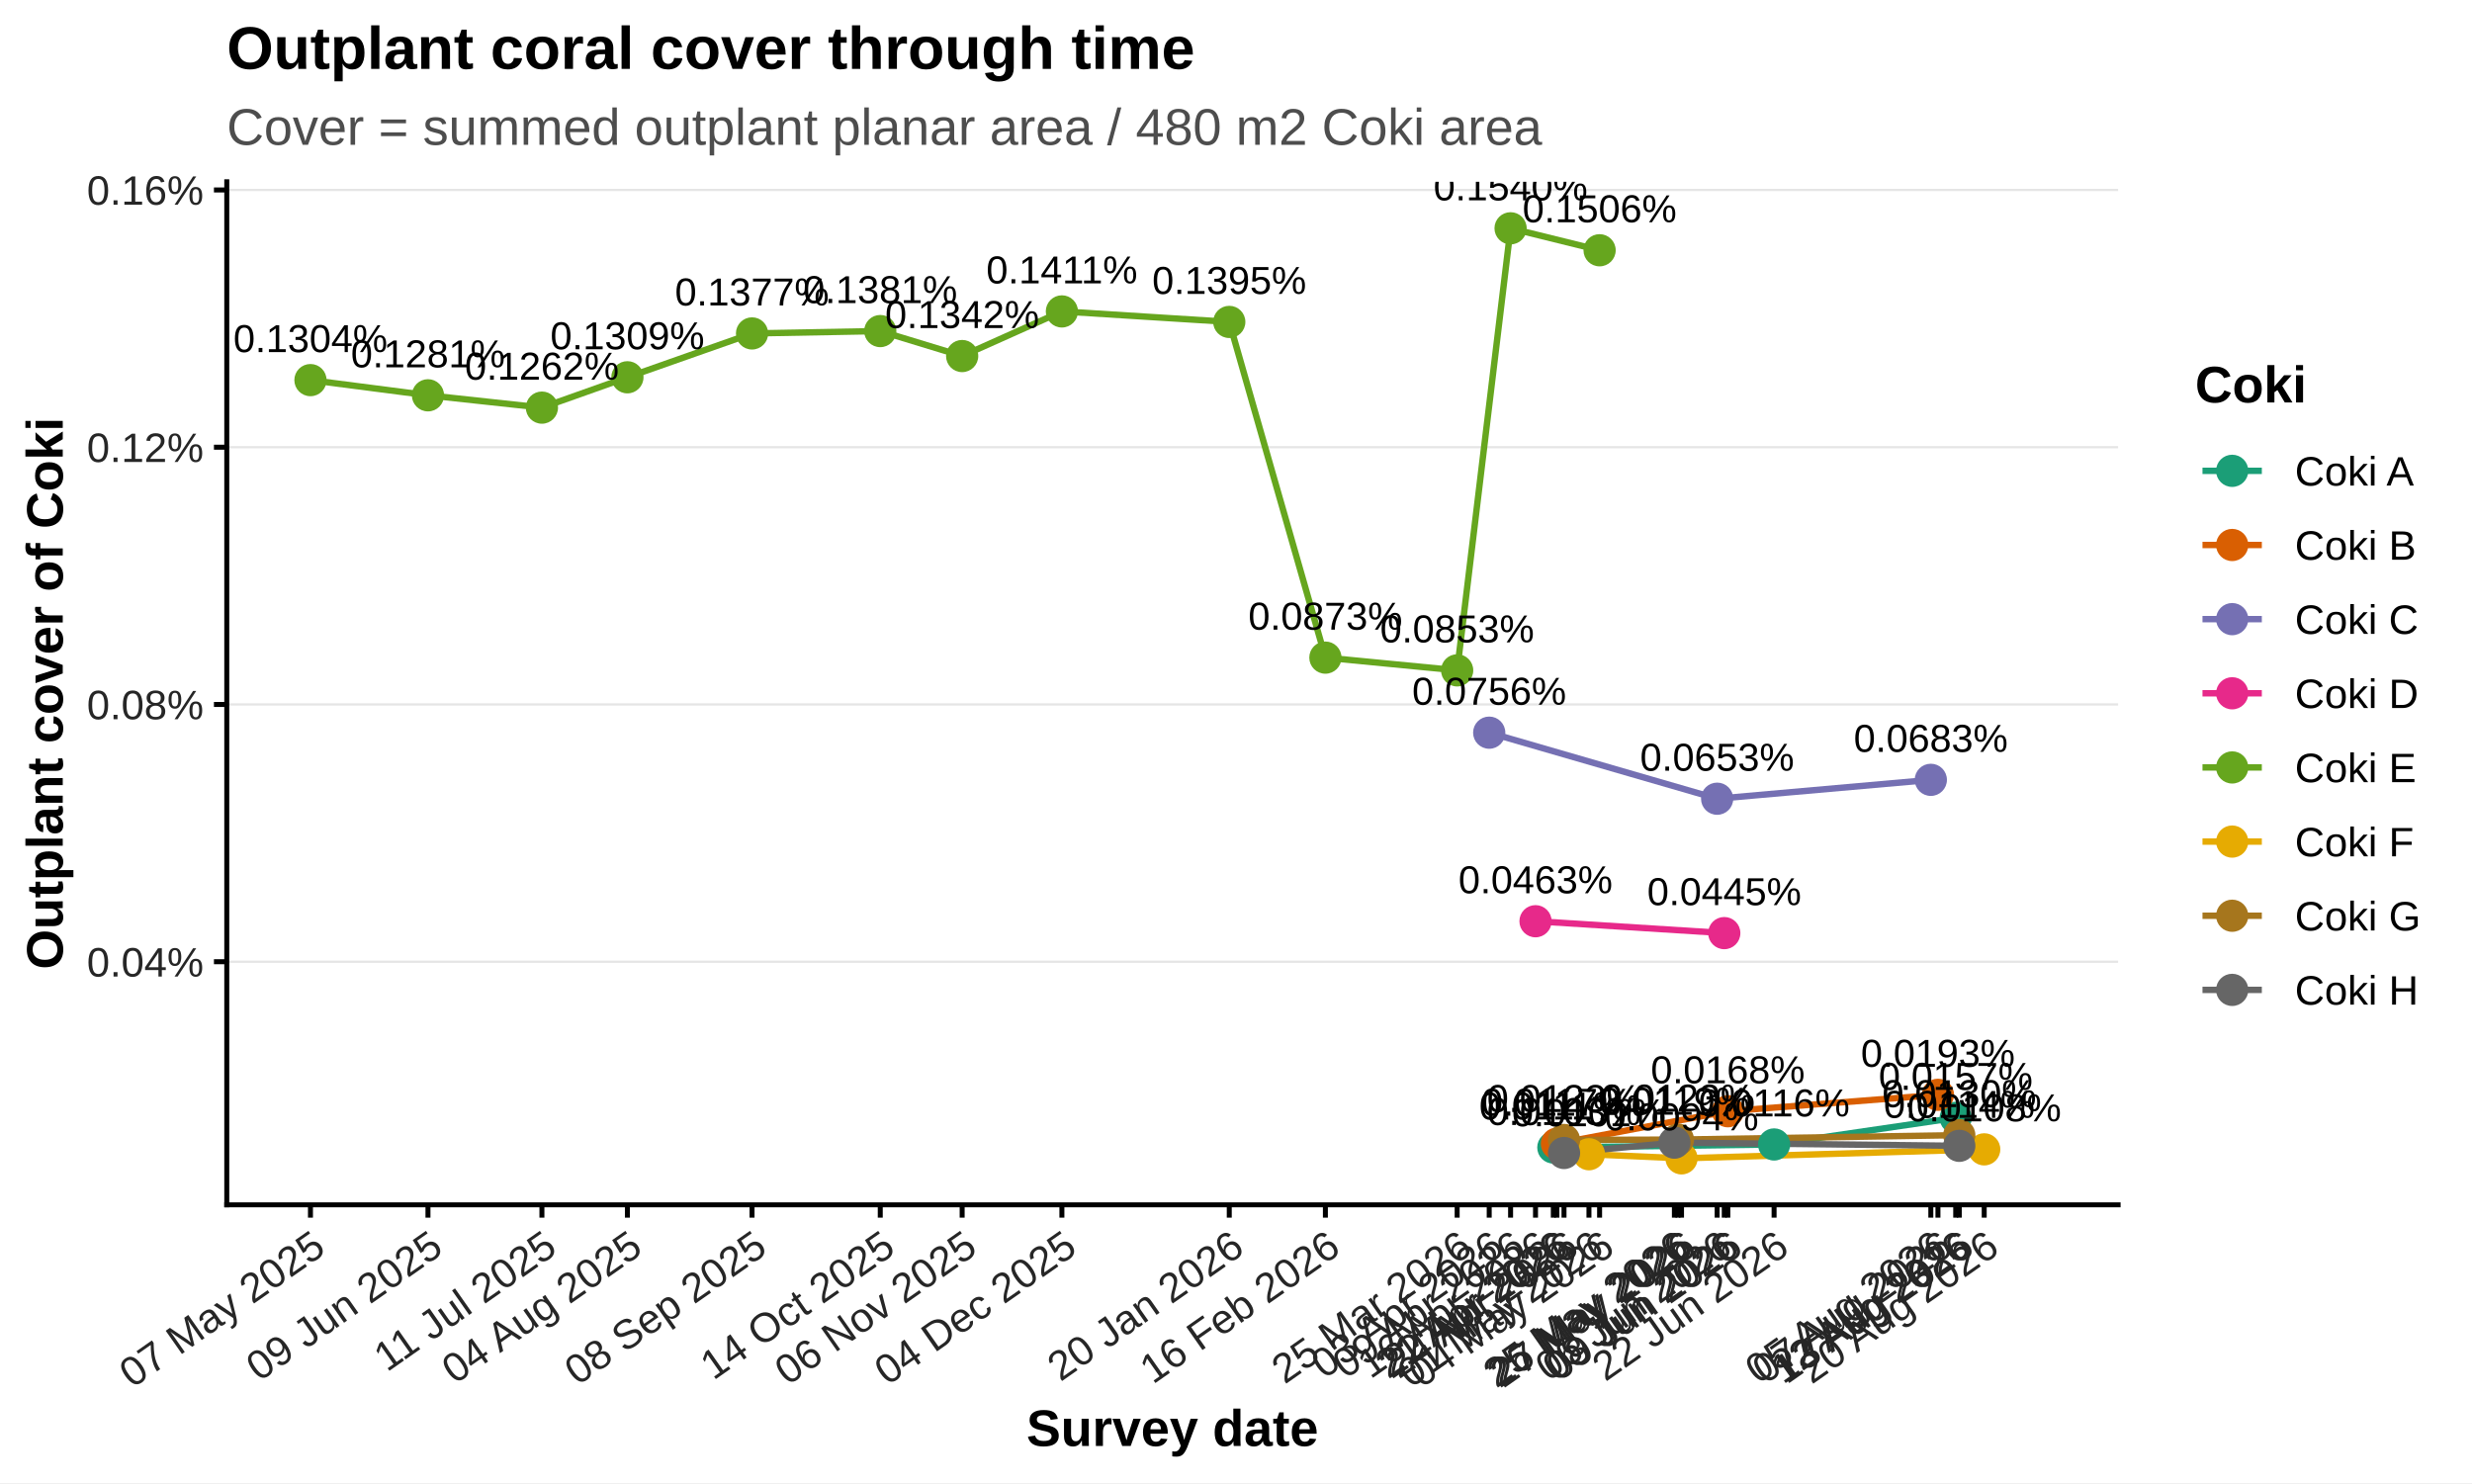
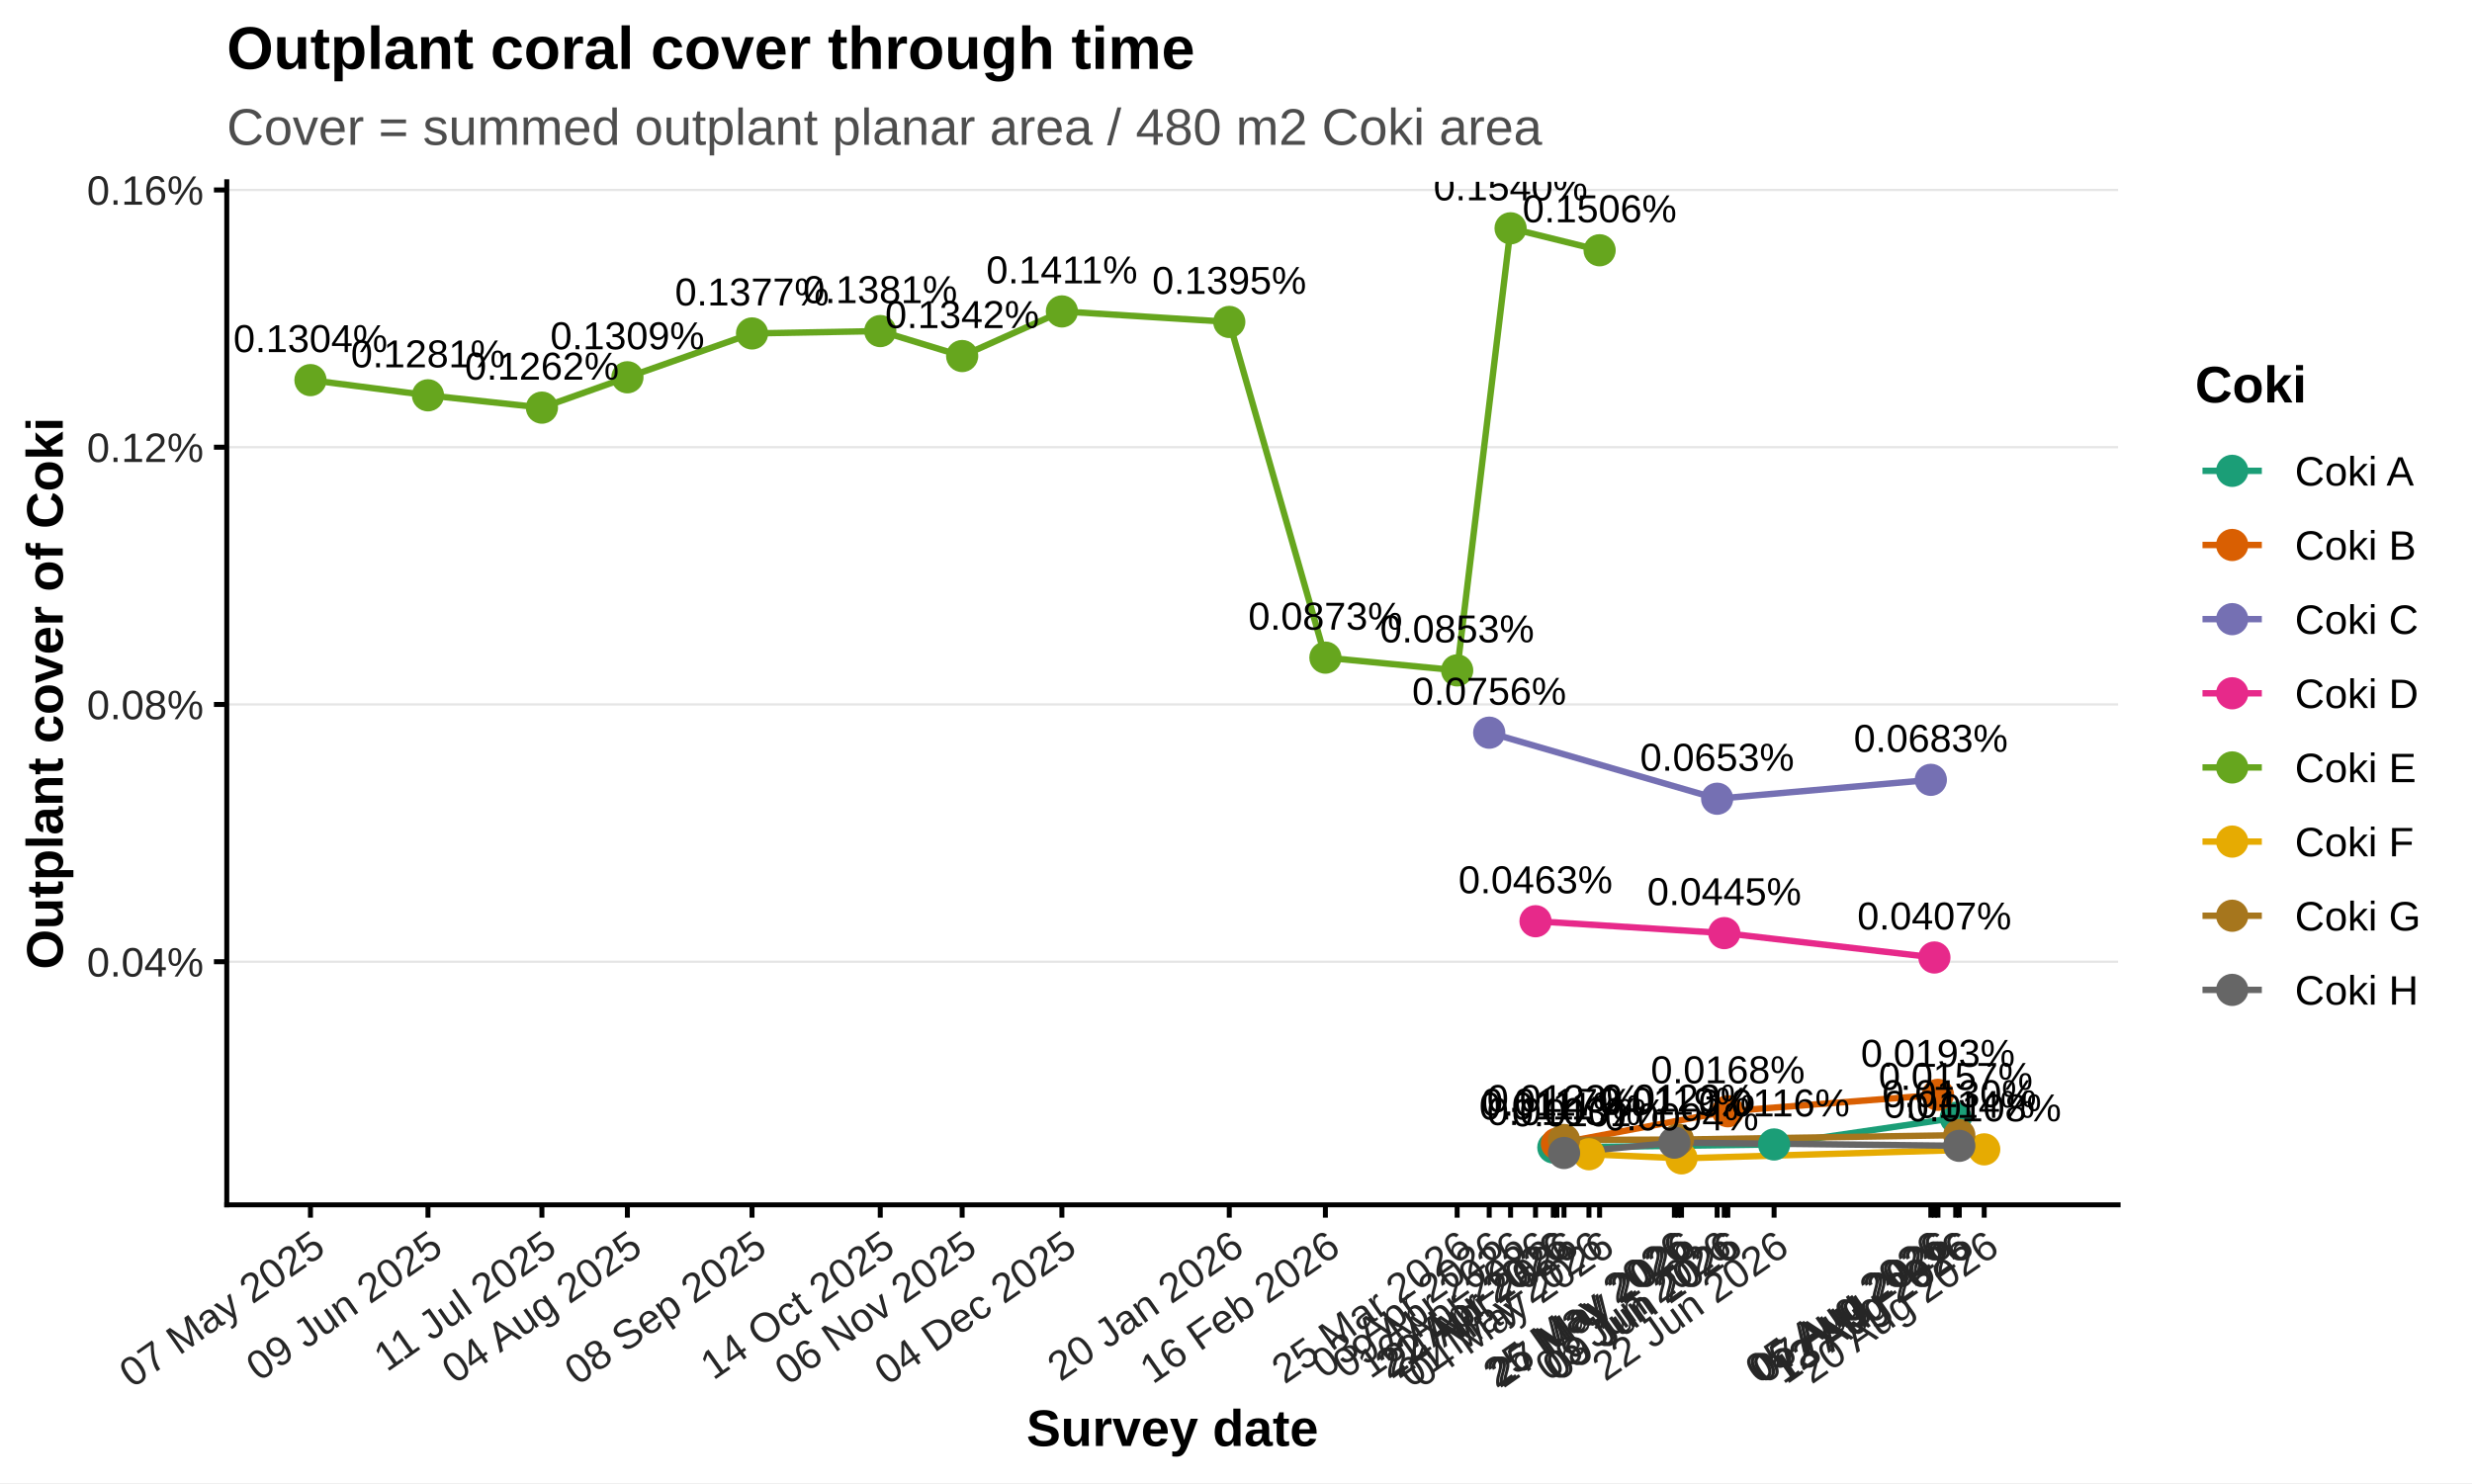
<svg xmlns="http://www.w3.org/2000/svg" class="svglite" width="576.00pt" height="345.60pt" viewBox="0 0 576.00 345.60">
  <defs>
    <style type="text/css">
    .svglite line, .svglite polyline, .svglite polygon, .svglite path, .svglite rect, .svglite circle {
      fill: none;
      stroke: #000000;
      stroke-linecap: round;
      stroke-linejoin: round;
      stroke-miterlimit: 10.00;
    }
    .svglite text {
      white-space: pre;
    }
  </style>
  </defs>
  <rect width="100%" height="100%" style="stroke: none; fill: #FFFFFF;" />
  <defs>
    <clipPath id="cpMC4wMHw1NzYuMDB8MC4wMHwzNDUuNjA=">
      <rect x="0.00" y="0.00" width="576.00" height="345.60" />
    </clipPath>
  </defs>
  <g clip-path="url(#cpMC4wMHw1NzYuMDB8MC4wMHwzNDUuNjA=)">
    <rect x="-0" y="0" width="576.00" height="345.60" style="stroke-width: 1.16; stroke: #FFFFFF; fill: #FFFFFF;" />
  </g>
  <defs>
    <clipPath id="cpNTIuODR8NDkzLjU0fDQyLjM2fDI4MC43Nw==">
      <rect x="52.84" y="42.36" width="440.71" height="238.41" />
    </clipPath>
  </defs>
  <g clip-path="url(#cpNTIuODR8NDkzLjU0fDQyLjM2fDI4MC43Nw==)">
    <rect x="52.84" y="42.36" width="440.71" height="238.41" style="stroke-width: 1.16; stroke: none; fill: #FFFFFF;" />
    <polyline points="52.84,224.12 493.54,224.12 " style="stroke-width: 0.53; stroke: #E5E5E5; stroke-linecap: butt;" />
    <polyline points="52.84,164.17 493.54,164.17 " style="stroke-width: 0.53; stroke: #E5E5E5; stroke-linecap: butt;" />
    <polyline points="52.84,104.22 493.54,104.22 " style="stroke-width: 0.53; stroke: #E5E5E5; stroke-linecap: butt;" />
    <polyline points="52.84,44.27 493.54,44.27 " style="stroke-width: 0.53; stroke: #E5E5E5; stroke-linecap: butt;" />
    <polyline points="361.94,267.41 413.38,266.70 455.70,260.50 " style="stroke-width: 1.49; stroke: #1B9E77; stroke-linecap: butt;" />
    <polyline points="362.77,266.52 402.60,258.96 451.56,255.13 " style="stroke-width: 1.49; stroke: #D95F02; stroke-linecap: butt;" />
    <polyline points="347.00,170.74 400.11,186.13 449.90,181.73 " style="stroke-width: 1.49; stroke: #7570B3; stroke-linecap: butt;" />
-     <polyline points="357.79,214.68 401.77,217.45 " style="stroke-width: 1.49; stroke: #E7298A; stroke-linecap: butt;" />
+     <polyline points="357.79,214.68 401.77,217.45 450.73,223.13 " style="stroke-width: 1.49; stroke: #E7298A; stroke-linecap: butt;" />
    <polyline points="72.34,88.58 99.72,92.12 126.27,94.99 146.19,87.92 175.23,77.70 205.11,77.15 224.19,82.97 247.43,72.57 286.43,75.02 308.83,153.25 339.53,156.22 351.98,53.20 372.72,58.32 " style="stroke-width: 1.49; stroke: #66A61E; stroke-linecap: butt;" />
    <polyline points="370.24,268.98 391.81,269.94 462.34,267.84 " style="stroke-width: 1.49; stroke: #E6AB02; stroke-linecap: butt;" />
    <polyline points="364.43,265.65 390.98,265.57 456.53,264.53 " style="stroke-width: 1.49; stroke: #A6761D; stroke-linecap: butt;" />
    <polyline points="364.43,268.69 390.15,266.28 456.53,267.02 " style="stroke-width: 1.49; stroke: #666666; stroke-linecap: butt;" />
    <circle cx="361.94" cy="267.41" r="3.37" style="stroke-width: 0.77; stroke: #1B9E77; fill: #1B9E77;" />
    <circle cx="413.38" cy="266.70" r="3.37" style="stroke-width: 0.77; stroke: #1B9E77; fill: #1B9E77;" />
    <circle cx="455.70" cy="260.50" r="3.37" style="stroke-width: 0.77; stroke: #1B9E77; fill: #1B9E77;" />
    <circle cx="362.77" cy="266.52" r="3.37" style="stroke-width: 0.77; stroke: #D95F02; fill: #D95F02;" />
    <circle cx="402.60" cy="258.96" r="3.37" style="stroke-width: 0.77; stroke: #D95F02; fill: #D95F02;" />
    <circle cx="451.56" cy="255.13" r="3.37" style="stroke-width: 0.77; stroke: #D95F02; fill: #D95F02;" />
    <circle cx="347.00" cy="170.74" r="3.37" style="stroke-width: 0.77; stroke: #7570B3; fill: #7570B3;" />
    <circle cx="400.11" cy="186.13" r="3.37" style="stroke-width: 0.77; stroke: #7570B3; fill: #7570B3;" />
    <circle cx="449.90" cy="181.73" r="3.37" style="stroke-width: 0.77; stroke: #7570B3; fill: #7570B3;" />
    <circle cx="357.79" cy="214.68" r="3.37" style="stroke-width: 0.77; stroke: #E7298A; fill: #E7298A;" />
    <circle cx="401.77" cy="217.45" r="3.37" style="stroke-width: 0.77; stroke: #E7298A; fill: #E7298A;" />
+     <circle cx="450.73" cy="223.13" r="3.37" style="stroke-width: 0.77; stroke: #E7298A; fill: #E7298A;" />
    <circle cx="72.34" cy="88.58" r="3.37" style="stroke-width: 0.77; stroke: #66A61E; fill: #66A61E;" />
    <circle cx="99.72" cy="92.12" r="3.37" style="stroke-width: 0.77; stroke: #66A61E; fill: #66A61E;" />
    <circle cx="126.27" cy="94.99" r="3.37" style="stroke-width: 0.77; stroke: #66A61E; fill: #66A61E;" />
    <circle cx="146.19" cy="87.92" r="3.37" style="stroke-width: 0.77; stroke: #66A61E; fill: #66A61E;" />
    <circle cx="175.23" cy="77.70" r="3.37" style="stroke-width: 0.77; stroke: #66A61E; fill: #66A61E;" />
    <circle cx="205.11" cy="77.15" r="3.37" style="stroke-width: 0.77; stroke: #66A61E; fill: #66A61E;" />
    <circle cx="224.19" cy="82.97" r="3.37" style="stroke-width: 0.77; stroke: #66A61E; fill: #66A61E;" />
    <circle cx="247.43" cy="72.57" r="3.37" style="stroke-width: 0.77; stroke: #66A61E; fill: #66A61E;" />
    <circle cx="286.43" cy="75.02" r="3.37" style="stroke-width: 0.77; stroke: #66A61E; fill: #66A61E;" />
    <circle cx="308.83" cy="153.25" r="3.37" style="stroke-width: 0.77; stroke: #66A61E; fill: #66A61E;" />
    <circle cx="339.53" cy="156.22" r="3.37" style="stroke-width: 0.77; stroke: #66A61E; fill: #66A61E;" />
    <circle cx="351.98" cy="53.20" r="3.37" style="stroke-width: 0.77; stroke: #66A61E; fill: #66A61E;" />
    <circle cx="372.72" cy="58.32" r="3.37" style="stroke-width: 0.77; stroke: #66A61E; fill: #66A61E;" />
    <circle cx="370.24" cy="268.98" r="3.37" style="stroke-width: 0.77; stroke: #E6AB02; fill: #E6AB02;" />
    <circle cx="391.81" cy="269.94" r="3.37" style="stroke-width: 0.77; stroke: #E6AB02; fill: #E6AB02;" />
    <circle cx="462.34" cy="267.84" r="3.37" style="stroke-width: 0.77; stroke: #E6AB02; fill: #E6AB02;" />
    <circle cx="364.43" cy="265.65" r="3.37" style="stroke-width: 0.77; stroke: #A6761D; fill: #A6761D;" />
    <circle cx="390.98" cy="265.57" r="3.37" style="stroke-width: 0.77; stroke: #A6761D; fill: #A6761D;" />
    <circle cx="456.53" cy="264.53" r="3.37" style="stroke-width: 0.77; stroke: #A6761D; fill: #A6761D;" />
    <circle cx="364.43" cy="268.69" r="3.37" style="stroke-width: 0.77; stroke: #666666; fill: #666666;" />
    <circle cx="390.15" cy="266.28" r="3.37" style="stroke-width: 0.77; stroke: #666666; fill: #666666;" />
    <circle cx="456.53" cy="267.02" r="3.37" style="stroke-width: 0.77; stroke: #666666; fill: #666666;" />
    <text x="361.94" y="260.88" text-anchor="middle" style="font-size: 9.10px; font-family: &quot;Arial&quot;;" textLength="35.88px" lengthAdjust="spacingAndGlyphs">0.0111%</text>
    <text x="413.38" y="260.17" text-anchor="middle" style="font-size: 9.10px; font-family: &quot;Arial&quot;;" textLength="35.88px" lengthAdjust="spacingAndGlyphs">0.0116%</text>
    <text x="455.70" y="253.98" text-anchor="middle" style="font-size: 9.10px; font-family: &quot;Arial&quot;;" textLength="35.88px" lengthAdjust="spacingAndGlyphs">0.0157%</text>
    <text x="362.77" y="260.00" text-anchor="middle" style="font-size: 9.10px; font-family: &quot;Arial&quot;;" textLength="35.88px" lengthAdjust="spacingAndGlyphs">0.0117%</text>
    <text x="402.60" y="252.44" text-anchor="middle" style="font-size: 9.10px; font-family: &quot;Arial&quot;;" textLength="35.88px" lengthAdjust="spacingAndGlyphs">0.0168%</text>
    <text x="451.56" y="248.60" text-anchor="middle" style="font-size: 9.10px; font-family: &quot;Arial&quot;;" textLength="35.88px" lengthAdjust="spacingAndGlyphs">0.0193%</text>
    <text x="347.00" y="164.22" text-anchor="middle" style="font-size: 9.10px; font-family: &quot;Arial&quot;;" textLength="35.88px" lengthAdjust="spacingAndGlyphs">0.0756%</text>
    <text x="400.11" y="179.61" text-anchor="middle" style="font-size: 9.10px; font-family: &quot;Arial&quot;;" textLength="35.88px" lengthAdjust="spacingAndGlyphs">0.0653%</text>
    <text x="449.90" y="175.21" text-anchor="middle" style="font-size: 9.10px; font-family: &quot;Arial&quot;;" textLength="35.88px" lengthAdjust="spacingAndGlyphs">0.0683%</text>
    <text x="357.79" y="208.16" text-anchor="middle" style="font-size: 9.10px; font-family: &quot;Arial&quot;;" textLength="35.88px" lengthAdjust="spacingAndGlyphs">0.0463%</text>
    <text x="401.77" y="210.93" text-anchor="middle" style="font-size: 9.10px; font-family: &quot;Arial&quot;;" textLength="35.88px" lengthAdjust="spacingAndGlyphs">0.0445%</text>
+     <text x="450.73" y="216.61" text-anchor="middle" style="font-size: 9.10px; font-family: &quot;Arial&quot;;" textLength="35.88px" lengthAdjust="spacingAndGlyphs">0.0407%</text>
    <text x="72.34" y="82.05" text-anchor="middle" style="font-size: 9.10px; font-family: &quot;Arial&quot;;" textLength="35.88px" lengthAdjust="spacingAndGlyphs">0.1304%</text>
    <text x="99.72" y="85.60" text-anchor="middle" style="font-size: 9.10px; font-family: &quot;Arial&quot;;" textLength="35.88px" lengthAdjust="spacingAndGlyphs">0.1281%</text>
    <text x="126.27" y="88.47" text-anchor="middle" style="font-size: 9.10px; font-family: &quot;Arial&quot;;" textLength="35.88px" lengthAdjust="spacingAndGlyphs">0.1262%</text>
    <text x="146.19" y="81.39" text-anchor="middle" style="font-size: 9.10px; font-family: &quot;Arial&quot;;" textLength="35.88px" lengthAdjust="spacingAndGlyphs">0.1309%</text>
    <text x="175.23" y="71.18" text-anchor="middle" style="font-size: 9.10px; font-family: &quot;Arial&quot;;" textLength="35.88px" lengthAdjust="spacingAndGlyphs">0.1377%</text>
    <text x="205.11" y="70.63" text-anchor="middle" style="font-size: 9.10px; font-family: &quot;Arial&quot;;" textLength="35.88px" lengthAdjust="spacingAndGlyphs">0.1381%</text>
    <text x="224.19" y="76.44" text-anchor="middle" style="font-size: 9.10px; font-family: &quot;Arial&quot;;" textLength="35.88px" lengthAdjust="spacingAndGlyphs">0.1342%</text>
    <text x="247.43" y="66.04" text-anchor="middle" style="font-size: 9.10px; font-family: &quot;Arial&quot;;" textLength="35.88px" lengthAdjust="spacingAndGlyphs">0.1411%</text>
    <text x="286.43" y="68.49" text-anchor="middle" style="font-size: 9.10px; font-family: &quot;Arial&quot;;" textLength="35.88px" lengthAdjust="spacingAndGlyphs">0.1395%</text>
    <text x="308.83" y="146.73" text-anchor="middle" style="font-size: 9.10px; font-family: &quot;Arial&quot;;" textLength="35.88px" lengthAdjust="spacingAndGlyphs">0.0873%</text>
    <text x="339.53" y="149.69" text-anchor="middle" style="font-size: 9.10px; font-family: &quot;Arial&quot;;" textLength="35.88px" lengthAdjust="spacingAndGlyphs">0.0853%</text>
    <text x="351.98" y="46.68" text-anchor="middle" style="font-size: 9.10px; font-family: &quot;Arial&quot;;" textLength="35.88px" lengthAdjust="spacingAndGlyphs">0.1540%</text>
    <text x="372.72" y="51.79" text-anchor="middle" style="font-size: 9.10px; font-family: &quot;Arial&quot;;" textLength="35.88px" lengthAdjust="spacingAndGlyphs">0.1506%</text>
    <text x="370.24" y="262.46" text-anchor="middle" style="font-size: 9.10px; font-family: &quot;Arial&quot;;" textLength="35.88px" lengthAdjust="spacingAndGlyphs">0.0101%</text>
    <text x="391.81" y="263.41" text-anchor="middle" style="font-size: 9.10px; font-family: &quot;Arial&quot;;" textLength="35.88px" lengthAdjust="spacingAndGlyphs">0.0094%</text>
    <text x="462.34" y="261.31" text-anchor="middle" style="font-size: 9.10px; font-family: &quot;Arial&quot;;" textLength="35.88px" lengthAdjust="spacingAndGlyphs">0.0108%</text>
    <text x="364.43" y="259.13" text-anchor="middle" style="font-size: 9.10px; font-family: &quot;Arial&quot;;" textLength="35.88px" lengthAdjust="spacingAndGlyphs">0.0123%</text>
    <text x="390.98" y="259.05" text-anchor="middle" style="font-size: 9.10px; font-family: &quot;Arial&quot;;" textLength="35.88px" lengthAdjust="spacingAndGlyphs">0.0123%</text>
    <text x="456.53" y="258.00" text-anchor="middle" style="font-size: 9.10px; font-family: &quot;Arial&quot;;" textLength="35.88px" lengthAdjust="spacingAndGlyphs">0.0130%</text>
    <text x="364.43" y="262.17" text-anchor="middle" style="font-size: 9.10px; font-family: &quot;Arial&quot;;" textLength="35.88px" lengthAdjust="spacingAndGlyphs">0.0103%</text>
    <text x="390.15" y="259.76" text-anchor="middle" style="font-size: 9.10px; font-family: &quot;Arial&quot;;" textLength="35.88px" lengthAdjust="spacingAndGlyphs">0.0119%</text>
    <text x="456.53" y="260.50" text-anchor="middle" style="font-size: 9.10px; font-family: &quot;Arial&quot;;" textLength="35.88px" lengthAdjust="spacingAndGlyphs">0.0114%</text>
  </g>
  <g clip-path="url(#cpMC4wMHw1NzYuMDB8MC4wMHwzNDUuNjA=)">
    <polyline points="52.84,280.77 52.84,42.36 " style="stroke-width: 1.16; stroke-linecap: square;" />
    <text x="47.46" y="227.57" text-anchor="end" style="font-size: 9.60px;fill: #262626; font-family: &quot;Arial&quot;;" textLength="27.20px" lengthAdjust="spacingAndGlyphs">0.04%</text>
    <text x="47.46" y="167.61" text-anchor="end" style="font-size: 9.60px;fill: #262626; font-family: &quot;Arial&quot;;" textLength="27.20px" lengthAdjust="spacingAndGlyphs">0.08%</text>
    <text x="47.46" y="107.66" text-anchor="end" style="font-size: 9.60px;fill: #262626; font-family: &quot;Arial&quot;;" textLength="27.20px" lengthAdjust="spacingAndGlyphs">0.12%</text>
    <text x="47.46" y="47.71" text-anchor="end" style="font-size: 9.60px;fill: #262626; font-family: &quot;Arial&quot;;" textLength="27.20px" lengthAdjust="spacingAndGlyphs">0.16%</text>
    <polyline points="49.85,224.12 52.84,224.12 " style="stroke-width: 1.16; stroke-linecap: butt;" />
    <polyline points="49.85,164.17 52.84,164.17 " style="stroke-width: 1.16; stroke-linecap: butt;" />
    <polyline points="49.85,104.22 52.84,104.22 " style="stroke-width: 1.16; stroke-linecap: butt;" />
    <polyline points="49.85,44.27 52.84,44.27 " style="stroke-width: 1.16; stroke-linecap: butt;" />
    <polyline points="52.84,280.77 493.54,280.77 " style="stroke-width: 1.16; stroke-linecap: square;" />
    <polyline points="72.34,283.76 72.34,280.77 " style="stroke-width: 1.16; stroke-linecap: butt;" />
    <polyline points="99.72,283.76 99.72,280.77 " style="stroke-width: 1.16; stroke-linecap: butt;" />
    <polyline points="126.27,283.76 126.27,280.77 " style="stroke-width: 1.16; stroke-linecap: butt;" />
    <polyline points="146.19,283.76 146.19,280.77 " style="stroke-width: 1.16; stroke-linecap: butt;" />
    <polyline points="175.23,283.76 175.23,280.77 " style="stroke-width: 1.16; stroke-linecap: butt;" />
    <polyline points="205.11,283.76 205.11,280.77 " style="stroke-width: 1.16; stroke-linecap: butt;" />
    <polyline points="224.19,283.76 224.19,280.77 " style="stroke-width: 1.16; stroke-linecap: butt;" />
    <polyline points="247.43,283.76 247.43,280.77 " style="stroke-width: 1.16; stroke-linecap: butt;" />
    <polyline points="286.43,283.76 286.43,280.77 " style="stroke-width: 1.16; stroke-linecap: butt;" />
    <polyline points="308.83,283.76 308.83,280.77 " style="stroke-width: 1.16; stroke-linecap: butt;" />
    <polyline points="339.53,283.76 339.53,280.77 " style="stroke-width: 1.16; stroke-linecap: butt;" />
    <polyline points="347.00,283.76 347.00,280.77 " style="stroke-width: 1.16; stroke-linecap: butt;" />
    <polyline points="351.98,283.76 351.98,280.77 " style="stroke-width: 1.16; stroke-linecap: butt;" />
    <polyline points="357.79,283.76 357.79,280.77 " style="stroke-width: 1.16; stroke-linecap: butt;" />
    <polyline points="361.94,283.76 361.94,280.77 " style="stroke-width: 1.16; stroke-linecap: butt;" />
    <polyline points="362.77,283.76 362.77,280.77 " style="stroke-width: 1.16; stroke-linecap: butt;" />
    <polyline points="364.43,283.76 364.43,280.77 " style="stroke-width: 1.16; stroke-linecap: butt;" />
    <polyline points="370.24,283.76 370.24,280.77 " style="stroke-width: 1.16; stroke-linecap: butt;" />
    <polyline points="372.72,283.76 372.72,280.77 " style="stroke-width: 1.16; stroke-linecap: butt;" />
    <polyline points="390.15,283.76 390.15,280.77 " style="stroke-width: 1.16; stroke-linecap: butt;" />
    <polyline points="390.98,283.76 390.98,280.77 " style="stroke-width: 1.16; stroke-linecap: butt;" />
    <polyline points="391.81,283.76 391.81,280.77 " style="stroke-width: 1.16; stroke-linecap: butt;" />
    <polyline points="400.11,283.76 400.11,280.77 " style="stroke-width: 1.16; stroke-linecap: butt;" />
    <polyline points="401.77,283.76 401.77,280.77 " style="stroke-width: 1.16; stroke-linecap: butt;" />
    <polyline points="402.60,283.76 402.60,280.77 " style="stroke-width: 1.16; stroke-linecap: butt;" />
    <polyline points="413.38,283.76 413.38,280.77 " style="stroke-width: 1.16; stroke-linecap: butt;" />
    <polyline points="449.90,283.76 449.90,280.77 " style="stroke-width: 1.16; stroke-linecap: butt;" />
+     <polyline points="450.73,283.76 450.73,280.77 " style="stroke-width: 1.16; stroke-linecap: butt;" />
    <polyline points="451.56,283.76 451.56,280.77 " style="stroke-width: 1.16; stroke-linecap: butt;" />
    <polyline points="455.70,283.76 455.70,280.77 " style="stroke-width: 1.16; stroke-linecap: butt;" />
    <polyline points="456.53,283.76 456.53,280.77 " style="stroke-width: 1.16; stroke-linecap: butt;" />
    <polyline points="462.34,283.76 462.34,280.77 " style="stroke-width: 1.16; stroke-linecap: butt;" />
    <text transform="translate(76.29,291.79) rotate(-35)" text-anchor="end" style="font-size: 9.60px;fill: #262626; font-family: &quot;Arial&quot;;" textLength="55.46px" lengthAdjust="spacingAndGlyphs">07 May 2025</text>
    <text transform="translate(103.67,291.79) rotate(-35)" text-anchor="end" style="font-size: 9.60px;fill: #262626; font-family: &quot;Arial&quot;;" textLength="52.80px" lengthAdjust="spacingAndGlyphs">09 Jun 2025</text>
    <text transform="translate(130.22,291.79) rotate(-35)" text-anchor="end" style="font-size: 9.60px;fill: #262626; font-family: &quot;Arial&quot;;" textLength="49.60px" lengthAdjust="spacingAndGlyphs">11 Jul 2025</text>
    <text transform="translate(150.14,291.79) rotate(-35)" text-anchor="end" style="font-size: 9.60px;fill: #262626; font-family: &quot;Arial&quot;;" textLength="54.41px" lengthAdjust="spacingAndGlyphs">04 Aug 2025</text>
    <text transform="translate(179.18,291.79) rotate(-35)" text-anchor="end" style="font-size: 9.60px;fill: #262626; font-family: &quot;Arial&quot;;" textLength="54.41px" lengthAdjust="spacingAndGlyphs">08 Sep 2025</text>
    <text transform="translate(209.05,291.79) rotate(-35)" text-anchor="end" style="font-size: 9.60px;fill: #262626; font-family: &quot;Arial&quot;;" textLength="52.26px" lengthAdjust="spacingAndGlyphs">14 Oct 2025</text>
    <text transform="translate(228.14,291.79) rotate(-35)" text-anchor="end" style="font-size: 9.60px;fill: #262626; font-family: &quot;Arial&quot;;" textLength="54.40px" lengthAdjust="spacingAndGlyphs">06 Nov 2025</text>
    <text transform="translate(251.37,291.79) rotate(-35)" text-anchor="end" style="font-size: 9.60px;fill: #262626; font-family: &quot;Arial&quot;;" textLength="54.40px" lengthAdjust="spacingAndGlyphs">04 Dec 2025</text>
    <text transform="translate(290.37,291.79) rotate(-35)" text-anchor="end" style="font-size: 9.60px;fill: #262626; font-family: &quot;Arial&quot;;" textLength="52.80px" lengthAdjust="spacingAndGlyphs">20 Jan 2026</text>
    <text transform="translate(312.78,291.79) rotate(-35)" text-anchor="end" style="font-size: 9.60px;fill: #262626; font-family: &quot;Arial&quot;;" textLength="53.87px" lengthAdjust="spacingAndGlyphs">16 Feb 2026</text>
    <text transform="translate(343.48,291.79) rotate(-35)" text-anchor="end" style="font-size: 9.60px;fill: #262626; font-family: &quot;Arial&quot;;" textLength="53.86px" lengthAdjust="spacingAndGlyphs">25 Mar 2026</text>
    <text transform="translate(350.95,291.79) rotate(-35)" text-anchor="end" style="font-size: 9.60px;fill: #262626; font-family: &quot;Arial&quot;;" textLength="52.27px" lengthAdjust="spacingAndGlyphs">03 Apr 2026</text>
    <text transform="translate(355.93,291.79) rotate(-35)" text-anchor="end" style="font-size: 9.60px;fill: #262626; font-family: &quot;Arial&quot;;" textLength="52.27px" lengthAdjust="spacingAndGlyphs">09 Apr 2026</text>
    <text transform="translate(361.74,291.79) rotate(-35)" text-anchor="end" style="font-size: 9.60px;fill: #262626; font-family: &quot;Arial&quot;;" textLength="52.27px" lengthAdjust="spacingAndGlyphs">16 Apr 2026</text>
    <text transform="translate(365.89,291.79) rotate(-35)" text-anchor="end" style="font-size: 9.60px;fill: #262626; font-family: &quot;Arial&quot;;" textLength="52.27px" lengthAdjust="spacingAndGlyphs">21 Apr 2026</text>
    <text transform="translate(366.72,291.79) rotate(-35)" text-anchor="end" style="font-size: 9.60px;fill: #262626; font-family: &quot;Arial&quot;;" textLength="52.27px" lengthAdjust="spacingAndGlyphs">22 Apr 2026</text>
    <text transform="translate(368.37,291.79) rotate(-35)" text-anchor="end" style="font-size: 9.60px;fill: #262626; font-family: &quot;Arial&quot;;" textLength="52.27px" lengthAdjust="spacingAndGlyphs">24 Apr 2026</text>
    <text transform="translate(374.18,291.79) rotate(-35)" text-anchor="end" style="font-size: 9.60px;fill: #262626; font-family: &quot;Arial&quot;;" textLength="55.46px" lengthAdjust="spacingAndGlyphs">01 May 2026</text>
    <text transform="translate(376.67,291.79) rotate(-35)" text-anchor="end" style="font-size: 9.60px;fill: #262626; font-family: &quot;Arial&quot;;" textLength="55.46px" lengthAdjust="spacingAndGlyphs">04 May 2026</text>
    <text transform="translate(394.10,291.79) rotate(-35)" text-anchor="end" style="font-size: 9.60px;fill: #262626; font-family: &quot;Arial&quot;;" textLength="55.46px" lengthAdjust="spacingAndGlyphs">25 May 2026</text>
    <text transform="translate(394.93,291.79) rotate(-35)" text-anchor="end" style="font-size: 9.60px;fill: #262626; font-family: &quot;Arial&quot;;" textLength="55.46px" lengthAdjust="spacingAndGlyphs">26 May 2026</text>
    <text transform="translate(395.76,291.79) rotate(-35)" text-anchor="end" style="font-size: 9.60px;fill: #262626; font-family: &quot;Arial&quot;;" textLength="55.46px" lengthAdjust="spacingAndGlyphs">27 May 2026</text>
    <text transform="translate(404.06,291.79) rotate(-35)" text-anchor="end" style="font-size: 9.60px;fill: #262626; font-family: &quot;Arial&quot;;" textLength="52.80px" lengthAdjust="spacingAndGlyphs">06 Jun 2026</text>
    <text transform="translate(405.72,291.79) rotate(-35)" text-anchor="end" style="font-size: 9.60px;fill: #262626; font-family: &quot;Arial&quot;;" textLength="52.80px" lengthAdjust="spacingAndGlyphs">08 Jun 2026</text>
    <text transform="translate(406.55,291.79) rotate(-35)" text-anchor="end" style="font-size: 9.60px;fill: #262626; font-family: &quot;Arial&quot;;" textLength="52.80px" lengthAdjust="spacingAndGlyphs">09 Jun 2026</text>
    <text transform="translate(417.33,291.79) rotate(-35)" text-anchor="end" style="font-size: 9.60px;fill: #262626; font-family: &quot;Arial&quot;;" textLength="52.80px" lengthAdjust="spacingAndGlyphs">22 Jun 2026</text>
    <text transform="translate(453.84,291.79) rotate(-35)" text-anchor="end" style="font-size: 9.60px;fill: #262626; font-family: &quot;Arial&quot;;" textLength="54.41px" lengthAdjust="spacingAndGlyphs">05 Aug 2026</text>
+     <text transform="translate(454.67,291.79) rotate(-35)" text-anchor="end" style="font-size: 9.60px;fill: #262626; font-family: &quot;Arial&quot;;" textLength="54.41px" lengthAdjust="spacingAndGlyphs">06 Aug 2026</text>
    <text transform="translate(455.50,291.79) rotate(-35)" text-anchor="end" style="font-size: 9.60px;fill: #262626; font-family: &quot;Arial&quot;;" textLength="54.41px" lengthAdjust="spacingAndGlyphs">07 Aug 2026</text>
    <text transform="translate(459.65,291.79) rotate(-35)" text-anchor="end" style="font-size: 9.60px;fill: #262626; font-family: &quot;Arial&quot;;" textLength="54.41px" lengthAdjust="spacingAndGlyphs">12 Aug 2026</text>
    <text transform="translate(460.48,291.79) rotate(-35)" text-anchor="end" style="font-size: 9.60px;fill: #262626; font-family: &quot;Arial&quot;;" textLength="54.41px" lengthAdjust="spacingAndGlyphs">13 Aug 2026</text>
    <text transform="translate(466.29,291.79) rotate(-35)" text-anchor="end" style="font-size: 9.60px;fill: #262626; font-family: &quot;Arial&quot;;" textLength="54.41px" lengthAdjust="spacingAndGlyphs">20 Aug 2026</text>
    <text x="273.19" y="336.97" text-anchor="middle" style="font-size: 12.00px; font-weight: bold; font-family: &quot;Arial&quot;;" textLength="68.04px" lengthAdjust="spacingAndGlyphs">Survey date</text>
    <text transform="translate(14.62,161.57) rotate(-90)" text-anchor="middle" style="font-size: 12.00px; font-weight: bold; font-family: &quot;Arial&quot;;" textLength="128.69px" lengthAdjust="spacingAndGlyphs">Outplant cover of Coki</text>
    <rect x="505.50" y="77.84" width="64.52" height="167.46" style="stroke-width: 1.16; stroke: none; fill: #FFFFFF;" />
    <text x="511.48" y="93.78" style="font-size: 12.00px; font-weight: bold; font-family: &quot;Arial&quot;;" textLength="26.01px" lengthAdjust="spacingAndGlyphs">Coki</text>
    <rect x="511.48" y="101.08" width="17.28" height="17.28" style="stroke-width: 1.16; stroke: none; fill: #FFFFFF;" />
    <line x1="513.20" y1="109.72" x2="527.03" y2="109.72" style="stroke-width: 1.49; stroke: #1B9E77; stroke-linecap: butt;" />
    <circle cx="520.12" cy="109.72" r="3.37" style="stroke-width: 0.77; stroke: #1B9E77; fill: #1B9E77;" />
    <rect x="511.48" y="118.36" width="17.28" height="17.28" style="stroke-width: 1.16; stroke: none; fill: #FFFFFF;" />
    <line x1="513.20" y1="127.00" x2="527.03" y2="127.00" style="stroke-width: 1.49; stroke: #D95F02; stroke-linecap: butt;" />
    <circle cx="520.12" cy="127.00" r="3.37" style="stroke-width: 0.77; stroke: #D95F02; fill: #D95F02;" />
    <rect x="511.48" y="135.64" width="17.28" height="17.28" style="stroke-width: 1.16; stroke: none; fill: #FFFFFF;" />
    <line x1="513.20" y1="144.28" x2="527.03" y2="144.28" style="stroke-width: 1.49; stroke: #7570B3; stroke-linecap: butt;" />
    <circle cx="520.12" cy="144.28" r="3.37" style="stroke-width: 0.77; stroke: #7570B3; fill: #7570B3;" />
    <rect x="511.48" y="152.92" width="17.28" height="17.28" style="stroke-width: 1.16; stroke: none; fill: #FFFFFF;" />
    <line x1="513.20" y1="161.56" x2="527.03" y2="161.56" style="stroke-width: 1.49; stroke: #E7298A; stroke-linecap: butt;" />
    <circle cx="520.12" cy="161.56" r="3.37" style="stroke-width: 0.77; stroke: #E7298A; fill: #E7298A;" />
    <rect x="511.48" y="170.20" width="17.28" height="17.28" style="stroke-width: 1.16; stroke: none; fill: #FFFFFF;" />
    <line x1="513.20" y1="178.84" x2="527.03" y2="178.84" style="stroke-width: 1.49; stroke: #66A61E; stroke-linecap: butt;" />
    <circle cx="520.12" cy="178.84" r="3.37" style="stroke-width: 0.77; stroke: #66A61E; fill: #66A61E;" />
    <rect x="511.48" y="187.48" width="17.28" height="17.28" style="stroke-width: 1.16; stroke: none; fill: #FFFFFF;" />
    <line x1="513.20" y1="196.12" x2="527.03" y2="196.12" style="stroke-width: 1.49; stroke: #E6AB02; stroke-linecap: butt;" />
    <circle cx="520.12" cy="196.12" r="3.37" style="stroke-width: 0.77; stroke: #E6AB02; fill: #E6AB02;" />
    <rect x="511.48" y="204.76" width="17.28" height="17.28" style="stroke-width: 1.16; stroke: none; fill: #FFFFFF;" />
    <line x1="513.20" y1="213.40" x2="527.03" y2="213.40" style="stroke-width: 1.49; stroke: #A6761D; stroke-linecap: butt;" />
    <circle cx="520.12" cy="213.40" r="3.37" style="stroke-width: 0.77; stroke: #A6761D; fill: #A6761D;" />
    <rect x="511.48" y="222.04" width="17.28" height="17.28" style="stroke-width: 1.16; stroke: none; fill: #FFFFFF;" />
    <line x1="513.20" y1="230.68" x2="527.03" y2="230.68" style="stroke-width: 1.49; stroke: #666666; stroke-linecap: butt;" />
    <circle cx="520.12" cy="230.68" r="3.37" style="stroke-width: 0.77; stroke: #666666; fill: #666666;" />
    <text x="534.73" y="113.16" style="font-size: 9.60px; font-family: &quot;Arial&quot;;" textLength="28.25px" lengthAdjust="spacingAndGlyphs">Coki A</text>
    <text x="534.73" y="130.44" style="font-size: 9.60px; font-family: &quot;Arial&quot;;" textLength="28.25px" lengthAdjust="spacingAndGlyphs">Coki B</text>
    <text x="534.73" y="147.72" style="font-size: 9.60px; font-family: &quot;Arial&quot;;" textLength="28.78px" lengthAdjust="spacingAndGlyphs">Coki C</text>
    <text x="534.73" y="165.00" style="font-size: 9.60px; font-family: &quot;Arial&quot;;" textLength="28.78px" lengthAdjust="spacingAndGlyphs">Coki D</text>
    <text x="534.73" y="182.28" style="font-size: 9.60px; font-family: &quot;Arial&quot;;" textLength="28.25px" lengthAdjust="spacingAndGlyphs">Coki E</text>
    <text x="534.73" y="199.56" style="font-size: 9.60px; font-family: &quot;Arial&quot;;" textLength="27.71px" lengthAdjust="spacingAndGlyphs">Coki F</text>
    <text x="534.73" y="216.84" style="font-size: 9.60px; font-family: &quot;Arial&quot;;" textLength="29.31px" lengthAdjust="spacingAndGlyphs">Coki G</text>
    <text x="534.73" y="234.12" style="font-size: 9.60px; font-family: &quot;Arial&quot;;" textLength="28.78px" lengthAdjust="spacingAndGlyphs">Coki H</text>
    <text x="52.84" y="33.74" style="font-size: 12.00px;fill: #4D4D4D; font-family: &quot;Arial&quot;;" textLength="306.49px" lengthAdjust="spacingAndGlyphs">Cover = summed outplant planar area / 480 m2 Coki area</text>
    <text x="52.84" y="16.05" style="font-size: 14.00px; font-weight: bold; font-family: &quot;Arial&quot;;" textLength="225.48px" lengthAdjust="spacingAndGlyphs">Outplant coral cover through time</text>
  </g>
</svg>
